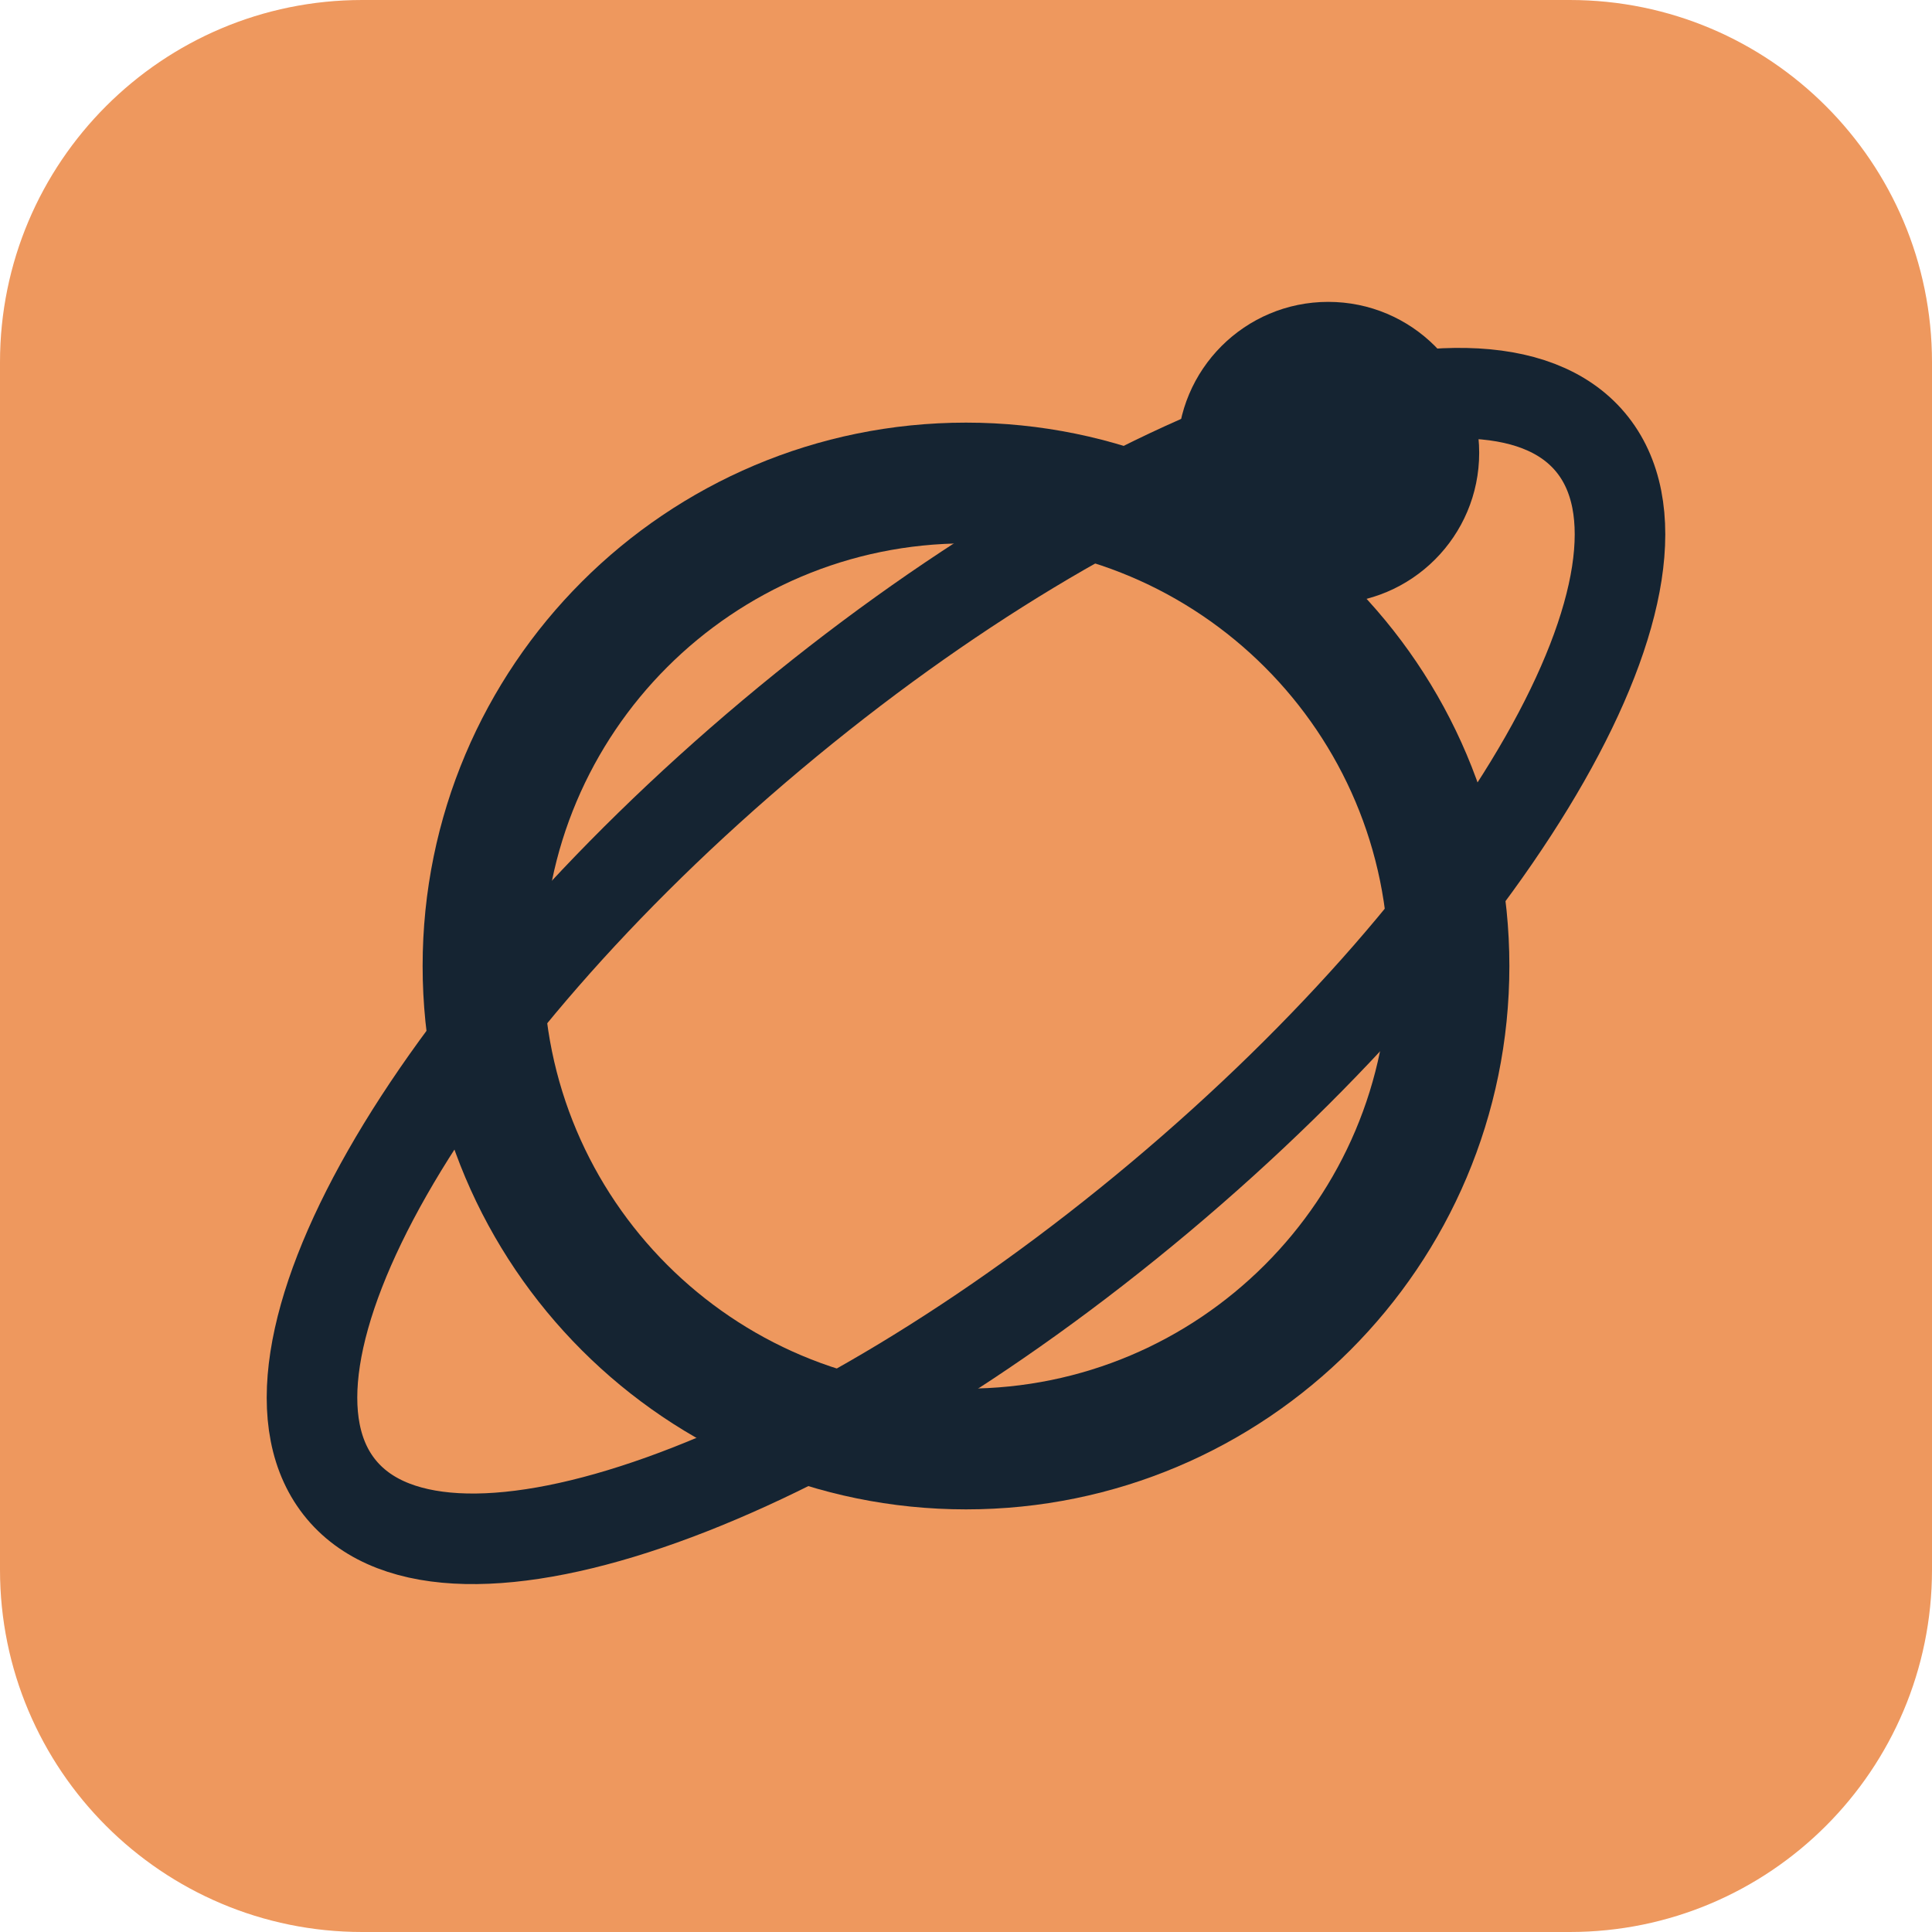
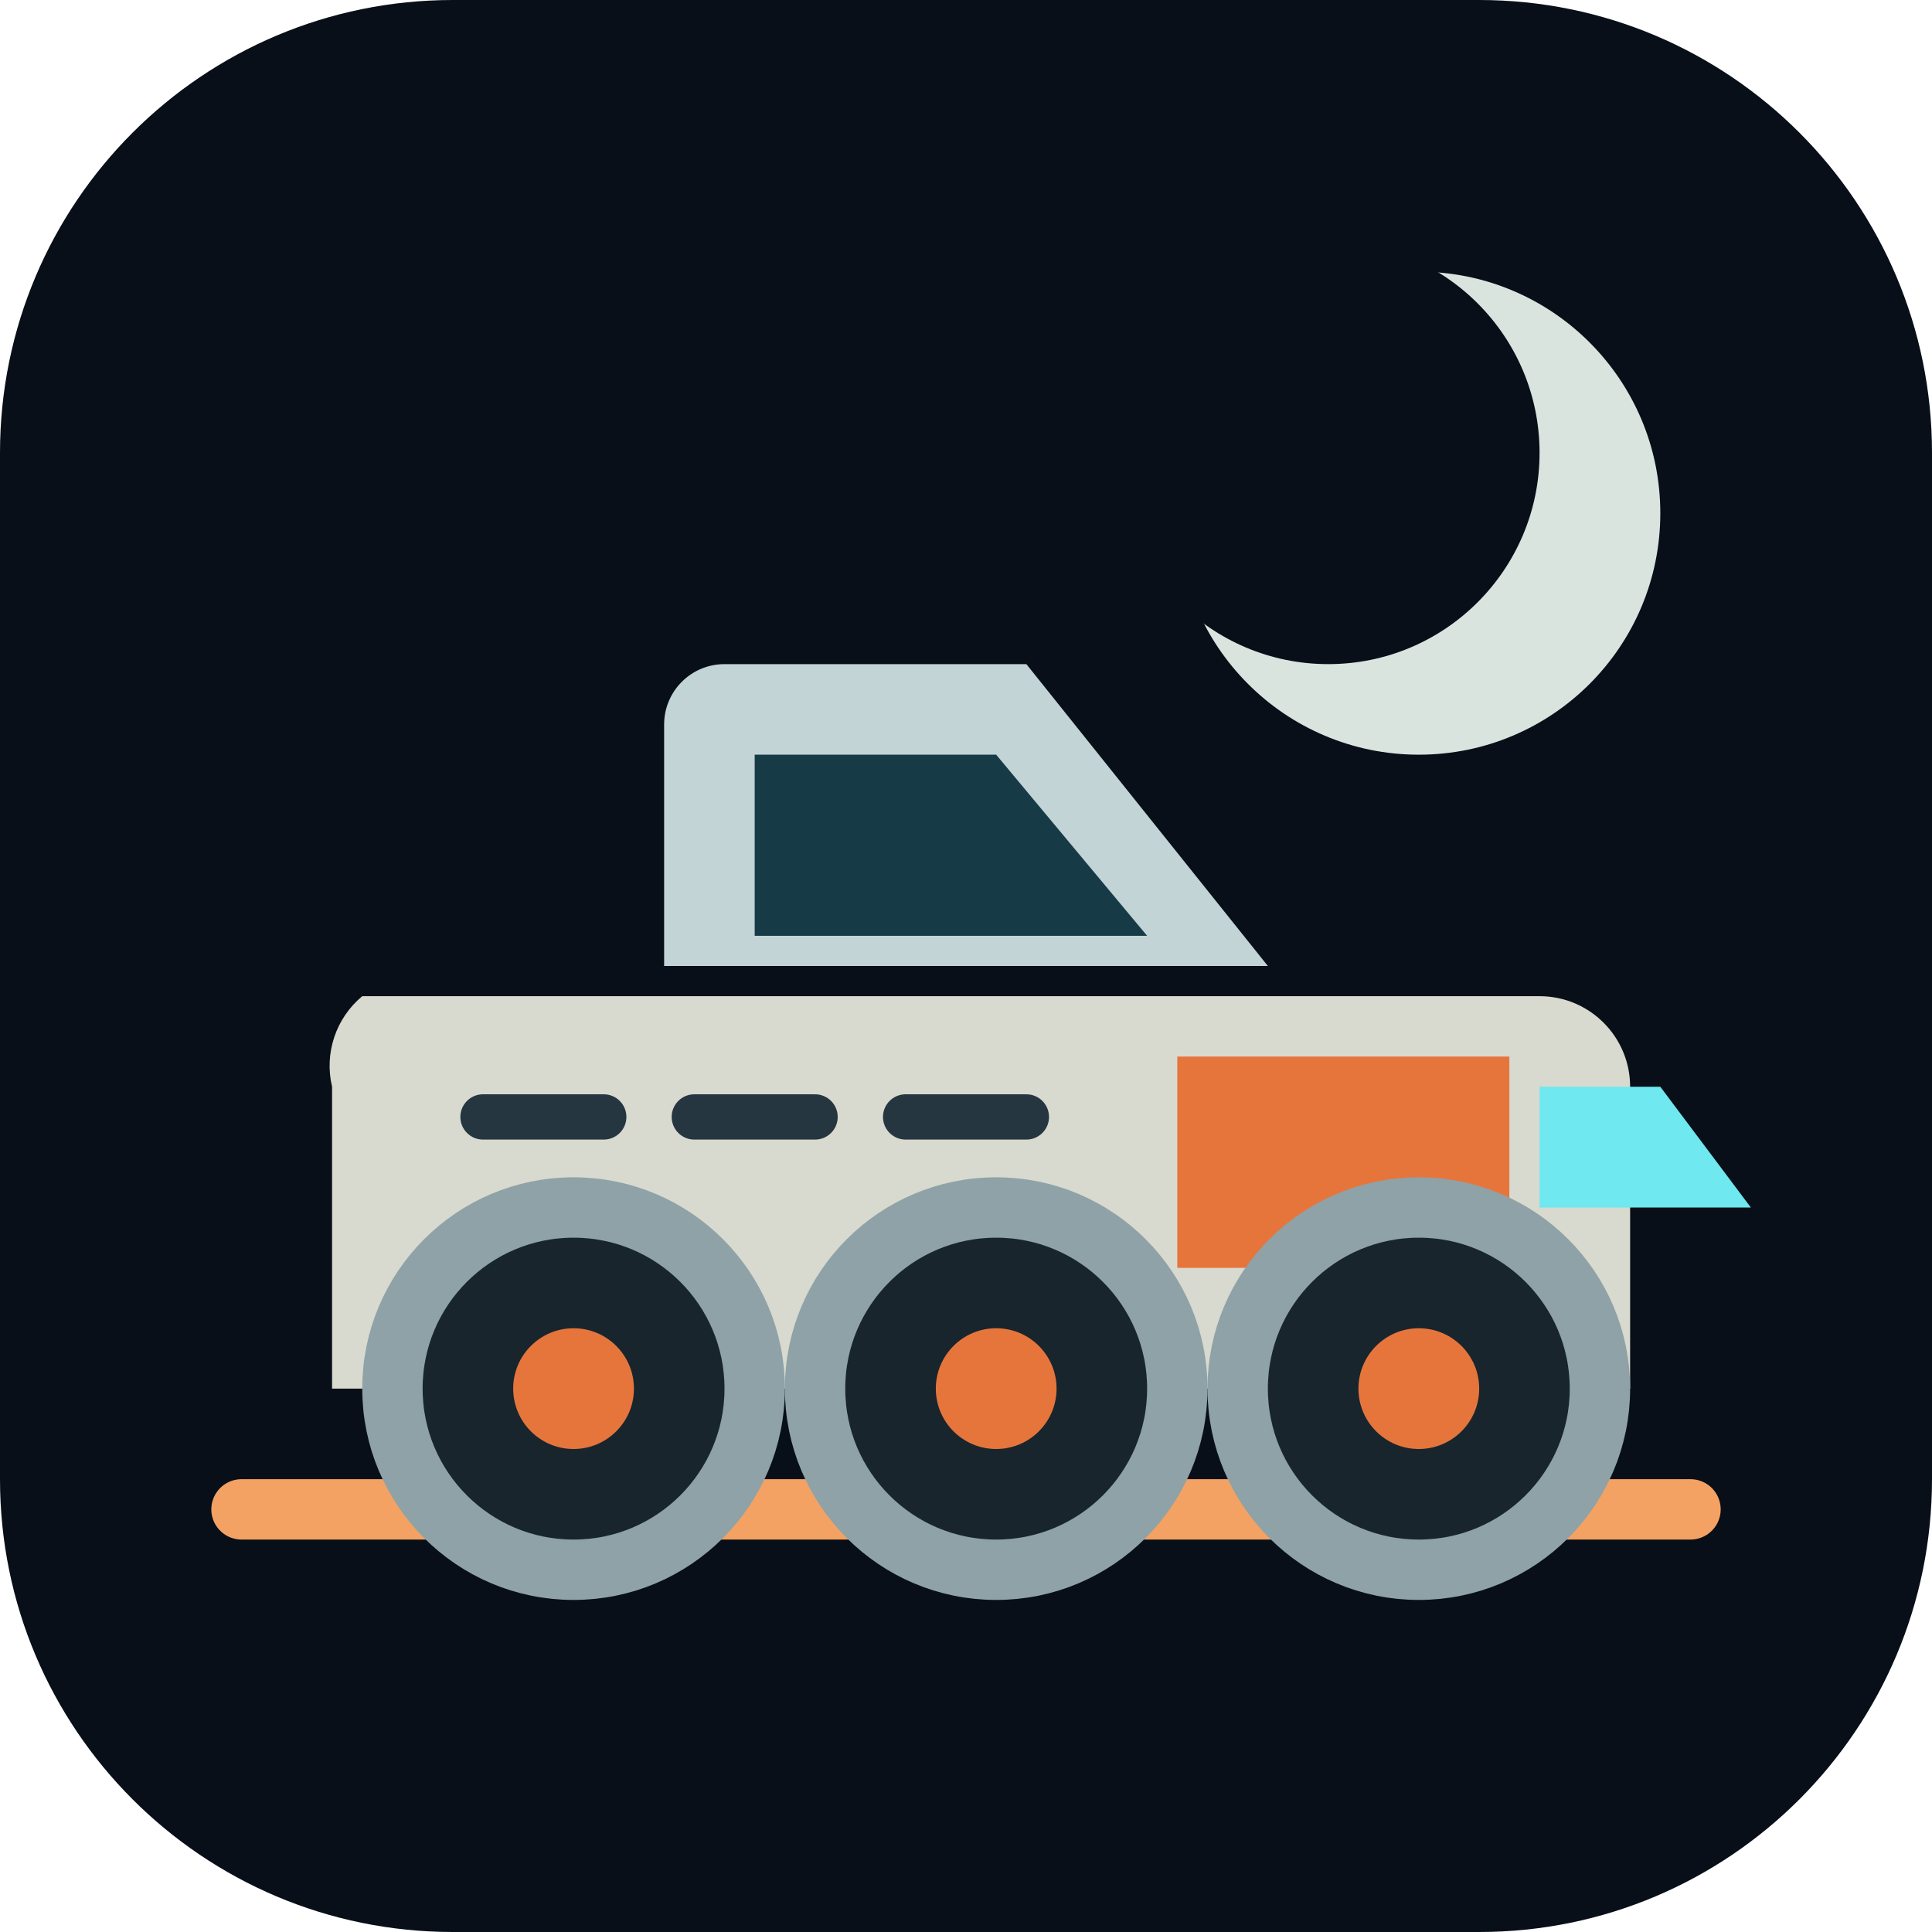
<svg xmlns="http://www.w3.org/2000/svg" viewBox="0 0 64 64">
-   <rect width="64" height="64" rx="12" fill="#ee985e" />
-   <circle cx="32" cy="32" r="16" fill="none" stroke="#152432" stroke-width="4" />
-   <ellipse cx="32" cy="32" rx="27" ry="10" transform="rotate(-40 32 32)" fill="none" stroke="#152432" stroke-width="3" />
-   <circle cx="44" cy="15" r="5" fill="#152432" />
+   <rect width="64" height="64" rx="15" fill="#080f18" />
+   <circle cx="47" cy="17" r="8" fill="#d9e4df" />
+   <circle cx="44" cy="15" r="7" fill="#080f18" />
+   <path d="M8 50h48" fill="none" stroke="#f3a263" stroke-linecap="round" stroke-width="2" />
+   <path d="M12 33h39a3 3 0 0 1 3 3v10H11V36a3 3 0 0 1 1-3Z" fill="#d8d9cf" />
+   <path d="M22 32v-8a2 2 0 0 1 2-2h10l8 10Z" fill="#c2d4d6" />
+   <path d="M25 25h8l5 6H25Z" fill="#173a47" />
+   <path d="M39 35h11v7H39z" fill="#e6753c" />
+   <path d="M51 36h4l3 4h-7z" fill="#6fe8ef" />
+   <circle cx="19" cy="46" r="6" fill="#18252d" stroke="#8ea2a7" stroke-width="2" />
+   <circle cx="33" cy="46" r="6" fill="#18252d" stroke="#8ea2a7" stroke-width="2" />
+   <circle cx="47" cy="46" r="6" fill="#18252d" stroke="#8ea2a7" stroke-width="2" />
+   <circle cx="19" cy="46" r="2" fill="#e6753c" />
+   <circle cx="33" cy="46" r="2" fill="#e6753c" />
+   <circle cx="47" cy="46" r="2" fill="#e6753c" />
+   <path d="M16 37h4m3 0h4m3 0h4" stroke="#253640" stroke-linecap="round" stroke-width="1.5" />
</svg>
